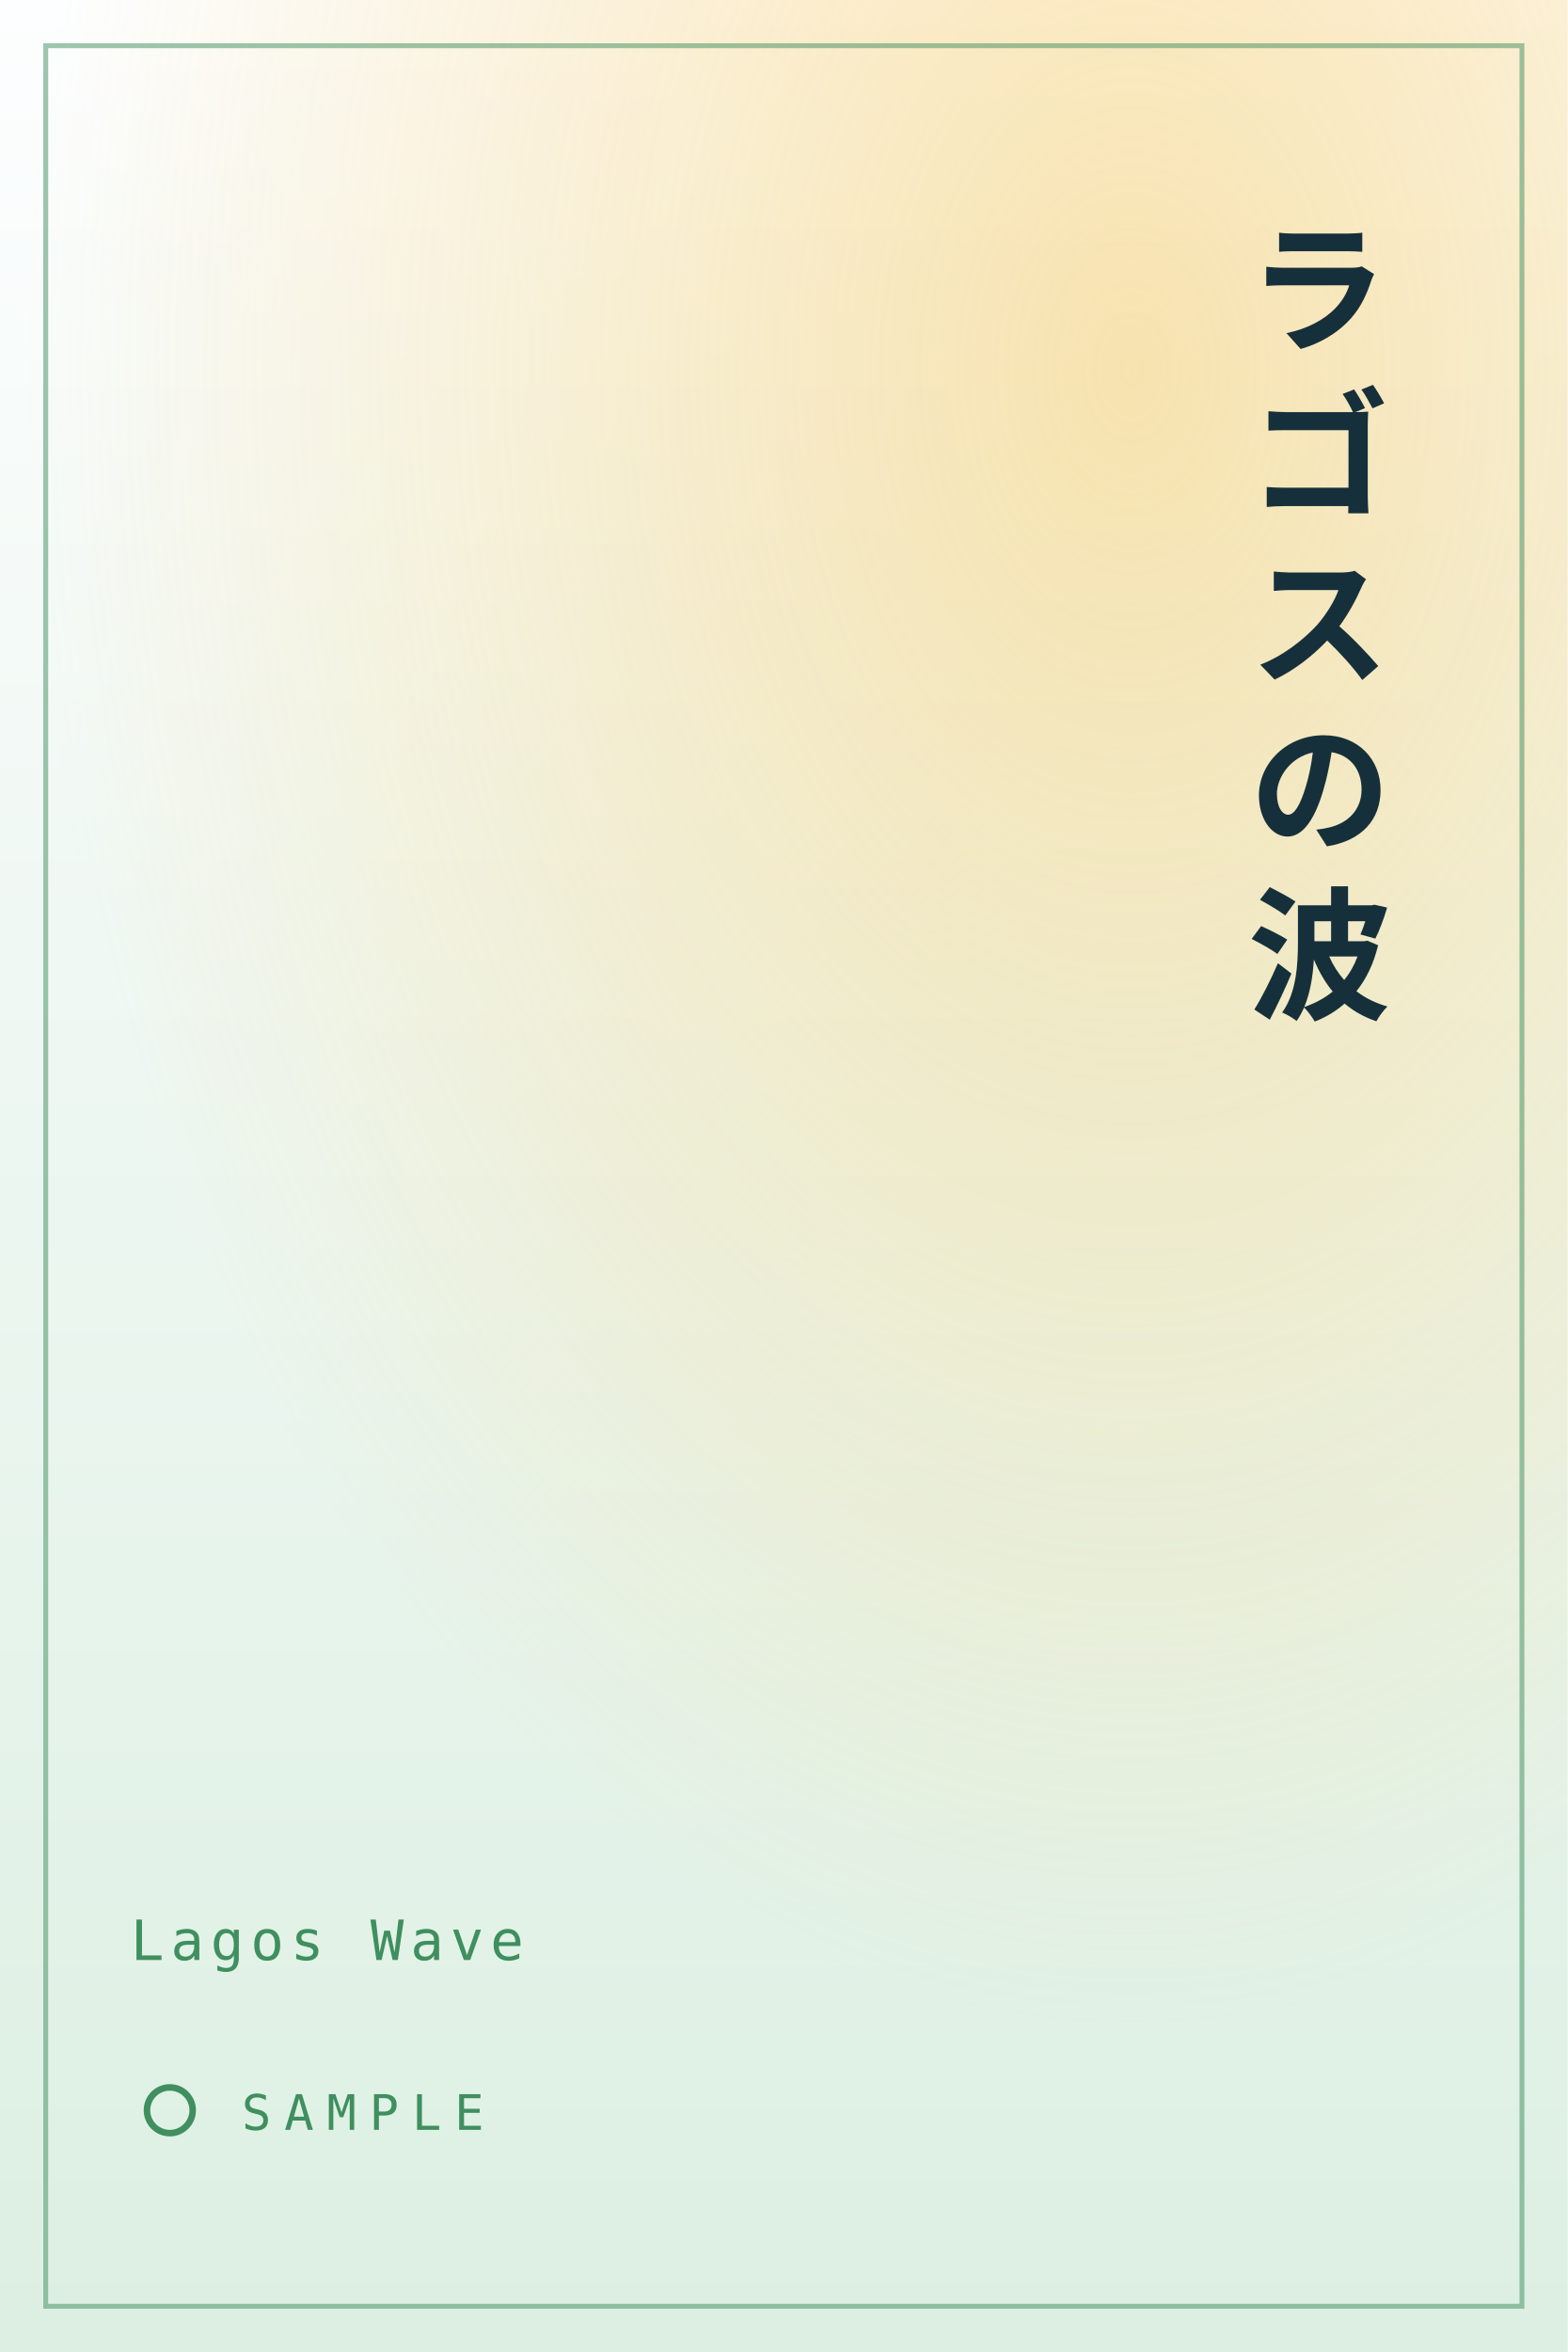
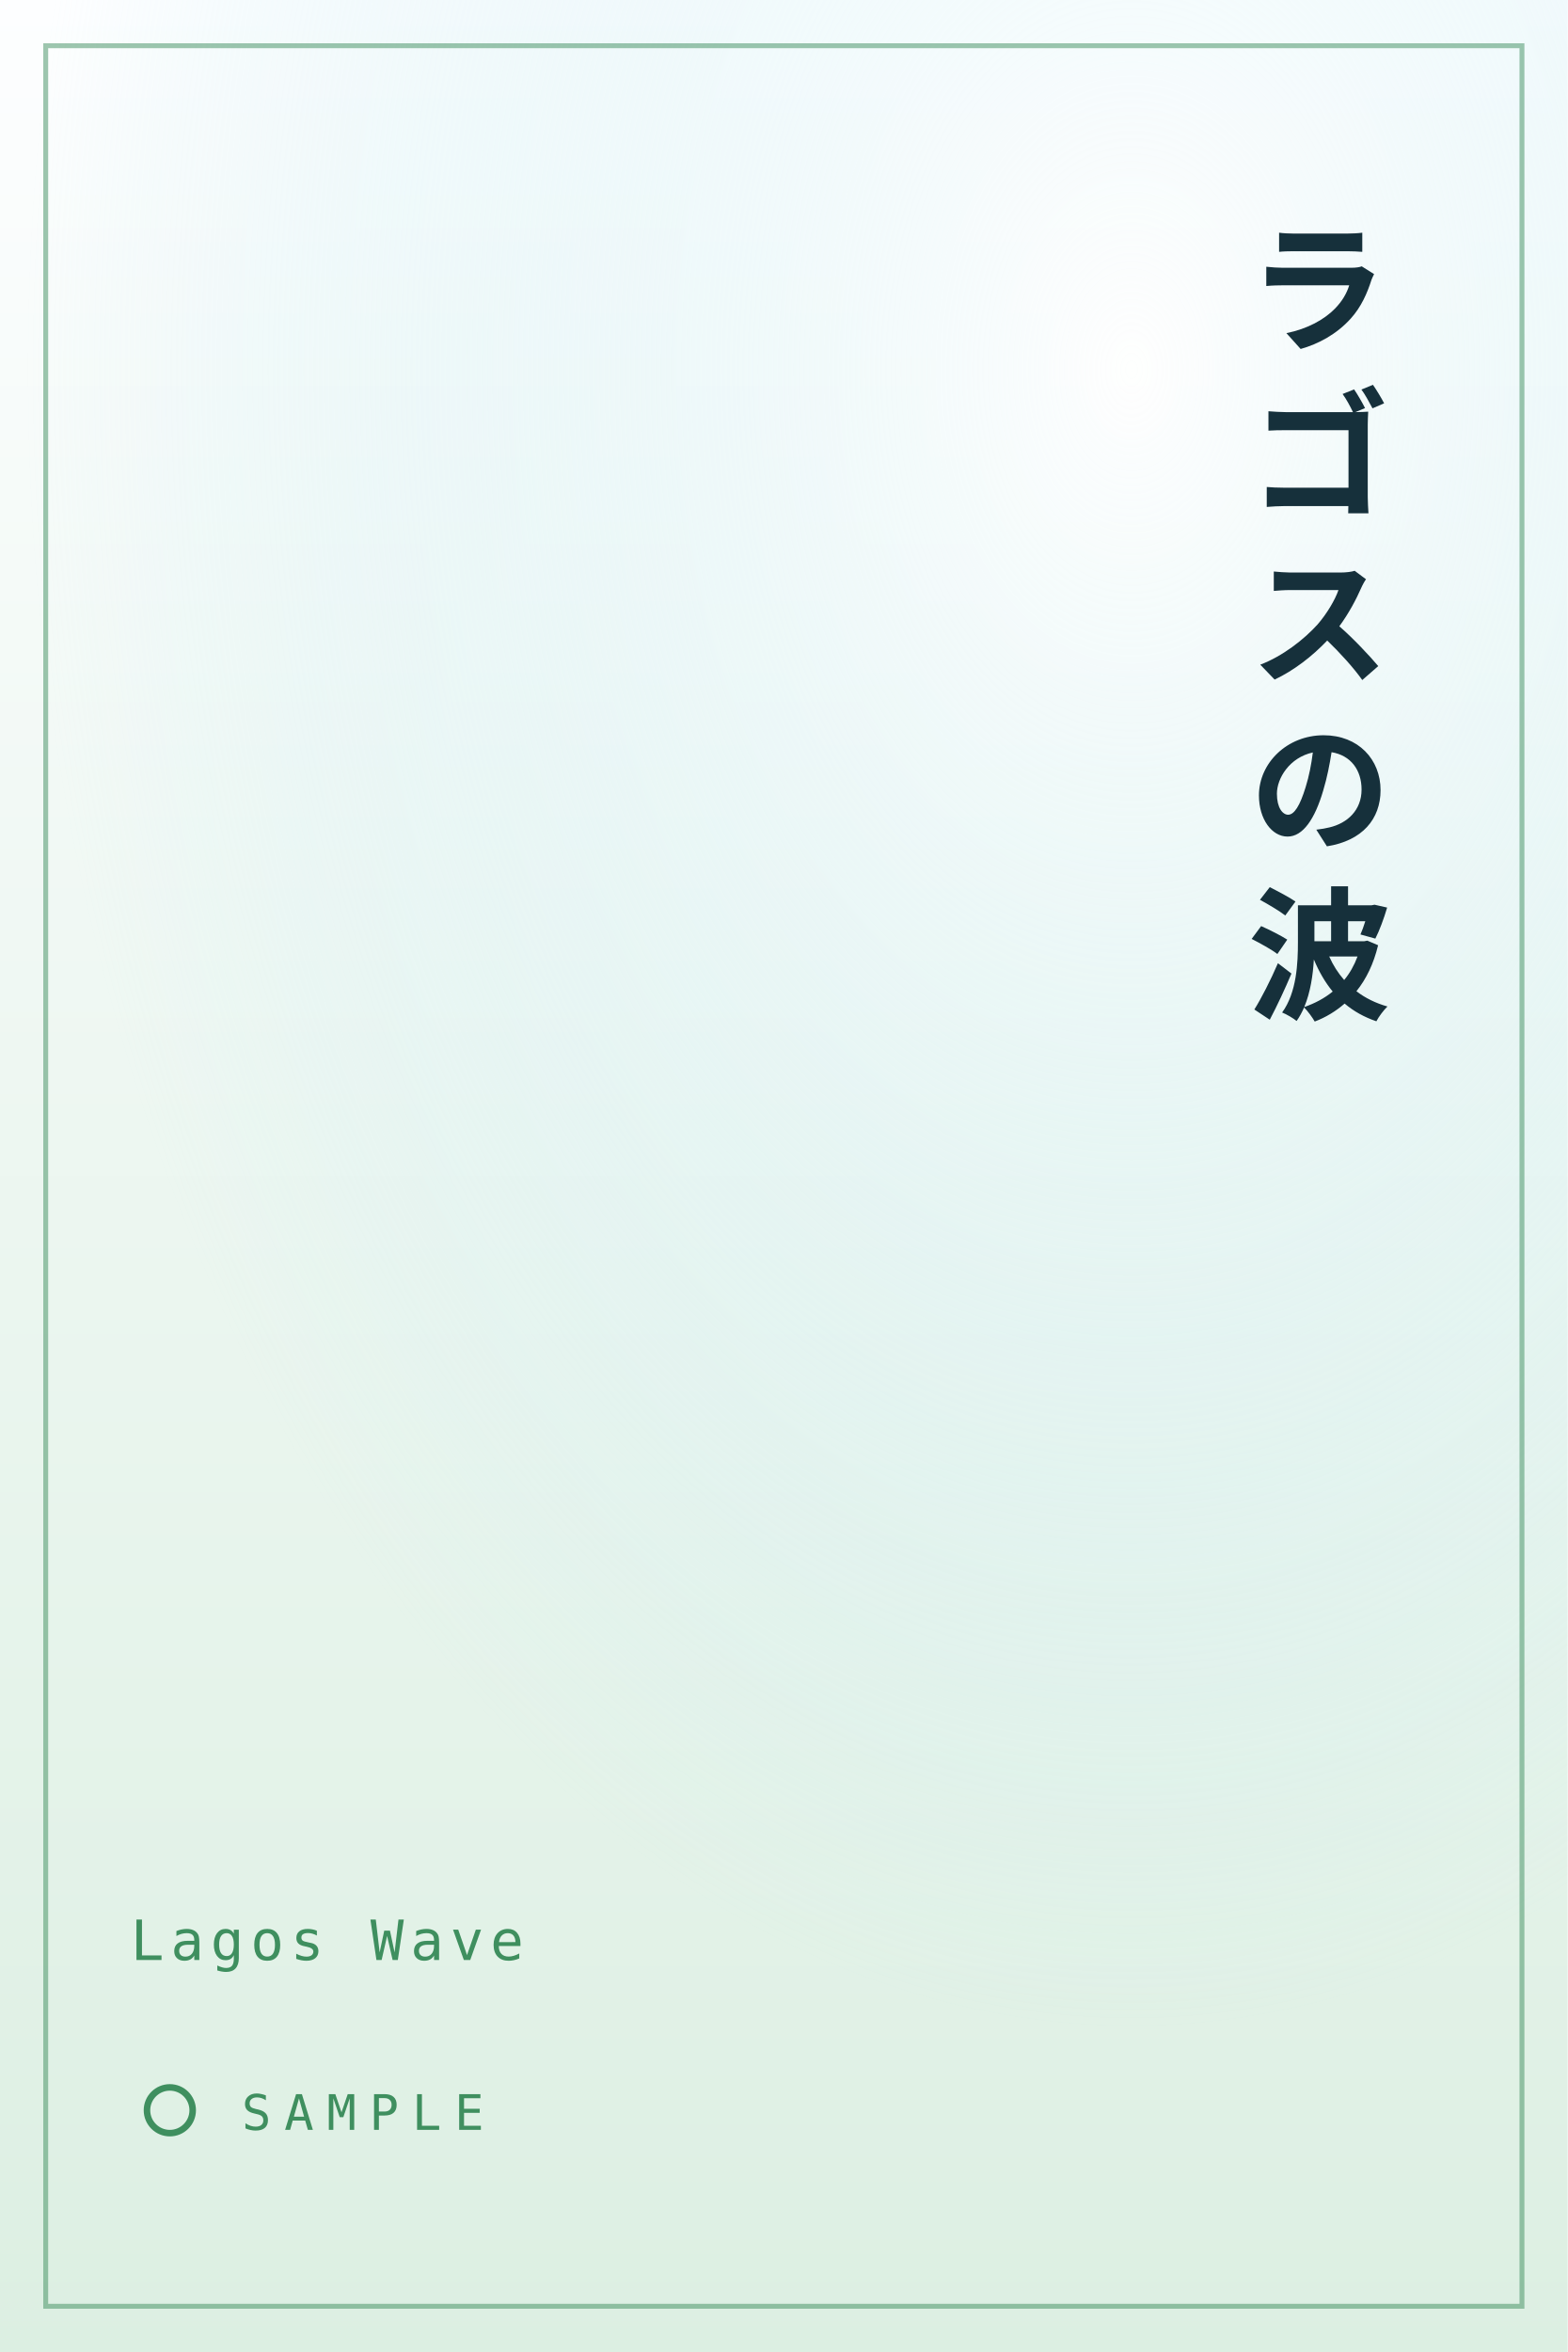
<svg xmlns="http://www.w3.org/2000/svg" width="960" height="1440" viewBox="0 0 480 720" role="img" aria-label="ラゴスの波（サンプル作品ポスター）">
  <defs>
    <linearGradient id="g" x1="0" y1="0" x2="0" y2="1">
      <stop offset="0" stop-color="#fdfeff" />
      <stop offset="1" stop-color="#dcefe2" />
    </linearGradient>
    <radialGradient id="sun" cx="0.72" cy="0.16" r="0.7">
-       <stop offset="0" stop-color="#f6c453" stop-opacity="0.45" />
-       <stop offset="1" stop-color="#f6c453" stop-opacity="0" />
+       <stop offset="0" stop-color="#ffffff" stop-opacity="0.85" />
+       <stop offset="1" stop-color="#bfe8f0" stop-opacity="0" />
    </radialGradient>
  </defs>
  <rect width="480" height="720" fill="url(#g)" />
  <rect width="480" height="720" fill="url(#sun)" />
  <rect x="14" y="14" width="452" height="692" fill="none" stroke="#3f8f5f" stroke-opacity="0.5" stroke-width="1.5" />
  <text x="404" y="66" writing-mode="tb" font-family="'Hiragino Kaku Gothic ProN',sans-serif" font-weight="bold" font-size="44" letter-spacing="7" fill="#16303b">ラゴスの波</text>
  <text x="40" y="600" font-family="Menlo,monospace" font-size="17" letter-spacing="2" fill="#3f8f5f">Lagos Wave</text>
  <circle cx="52" cy="646" r="7" fill="none" stroke="#3f8f5f" stroke-width="2" />
  <text x="74" y="652" font-family="Menlo,monospace" font-size="15" letter-spacing="4" fill="#3f8f5f">SAMPLE</text>
</svg>
